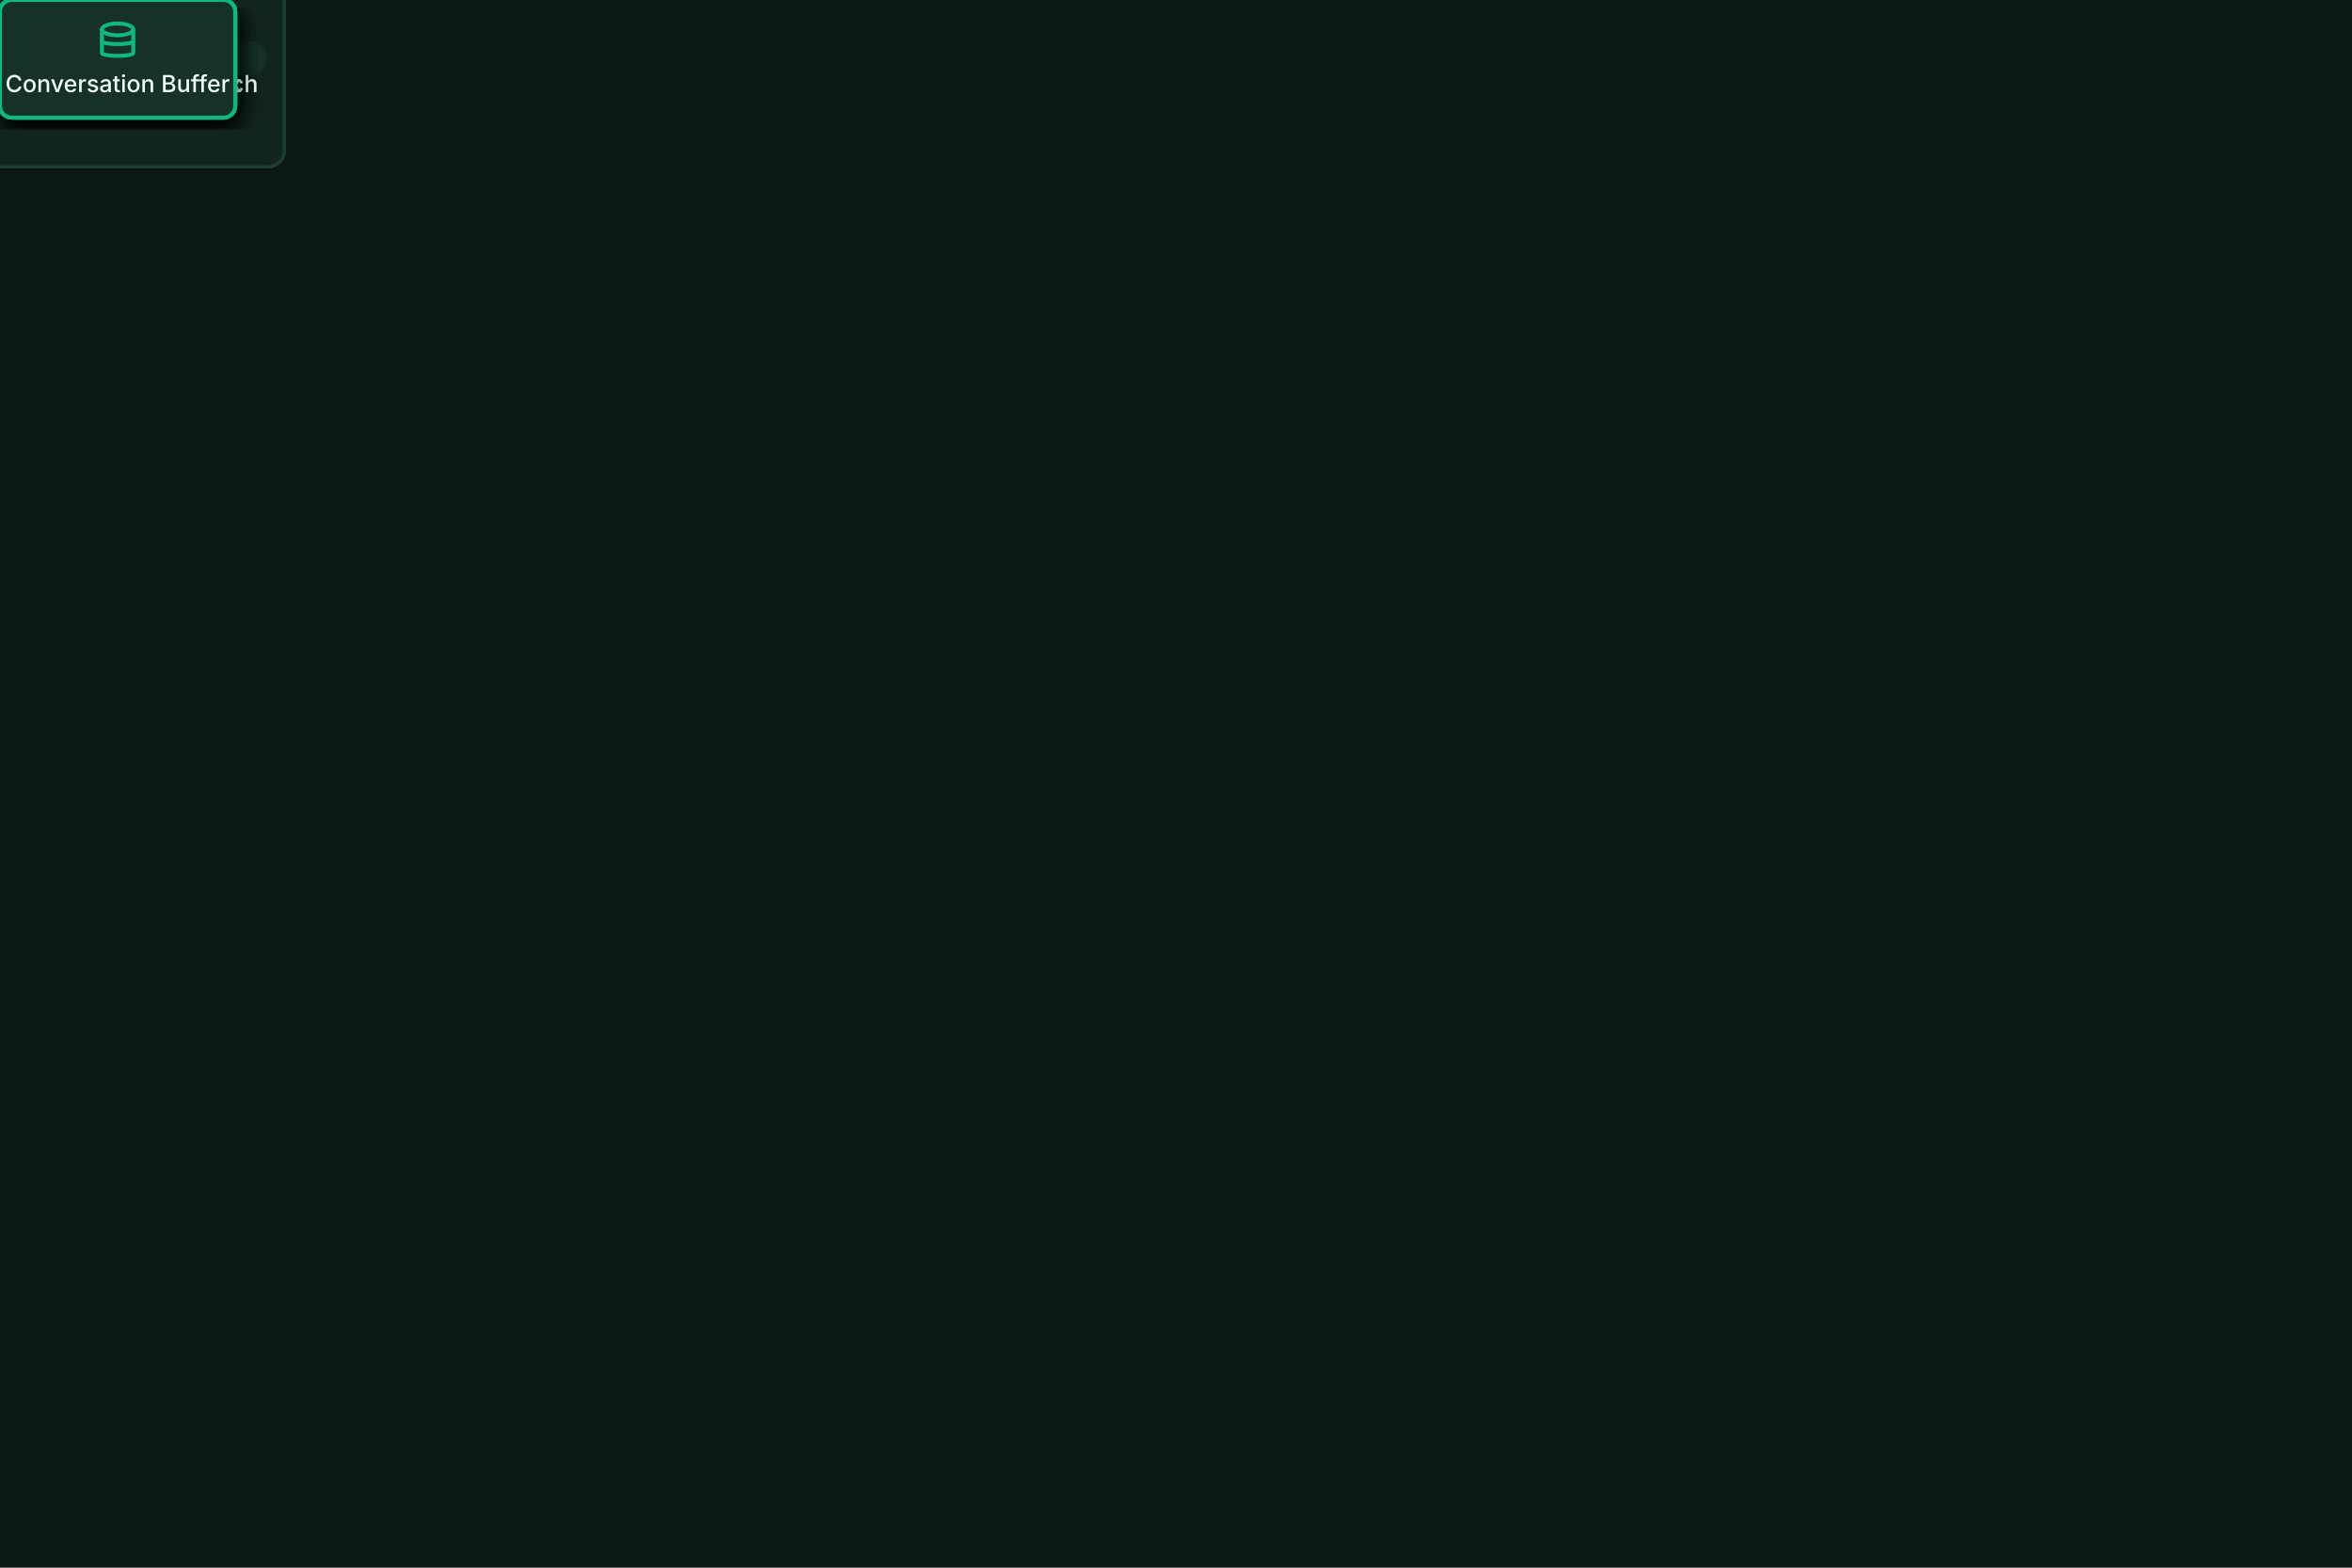
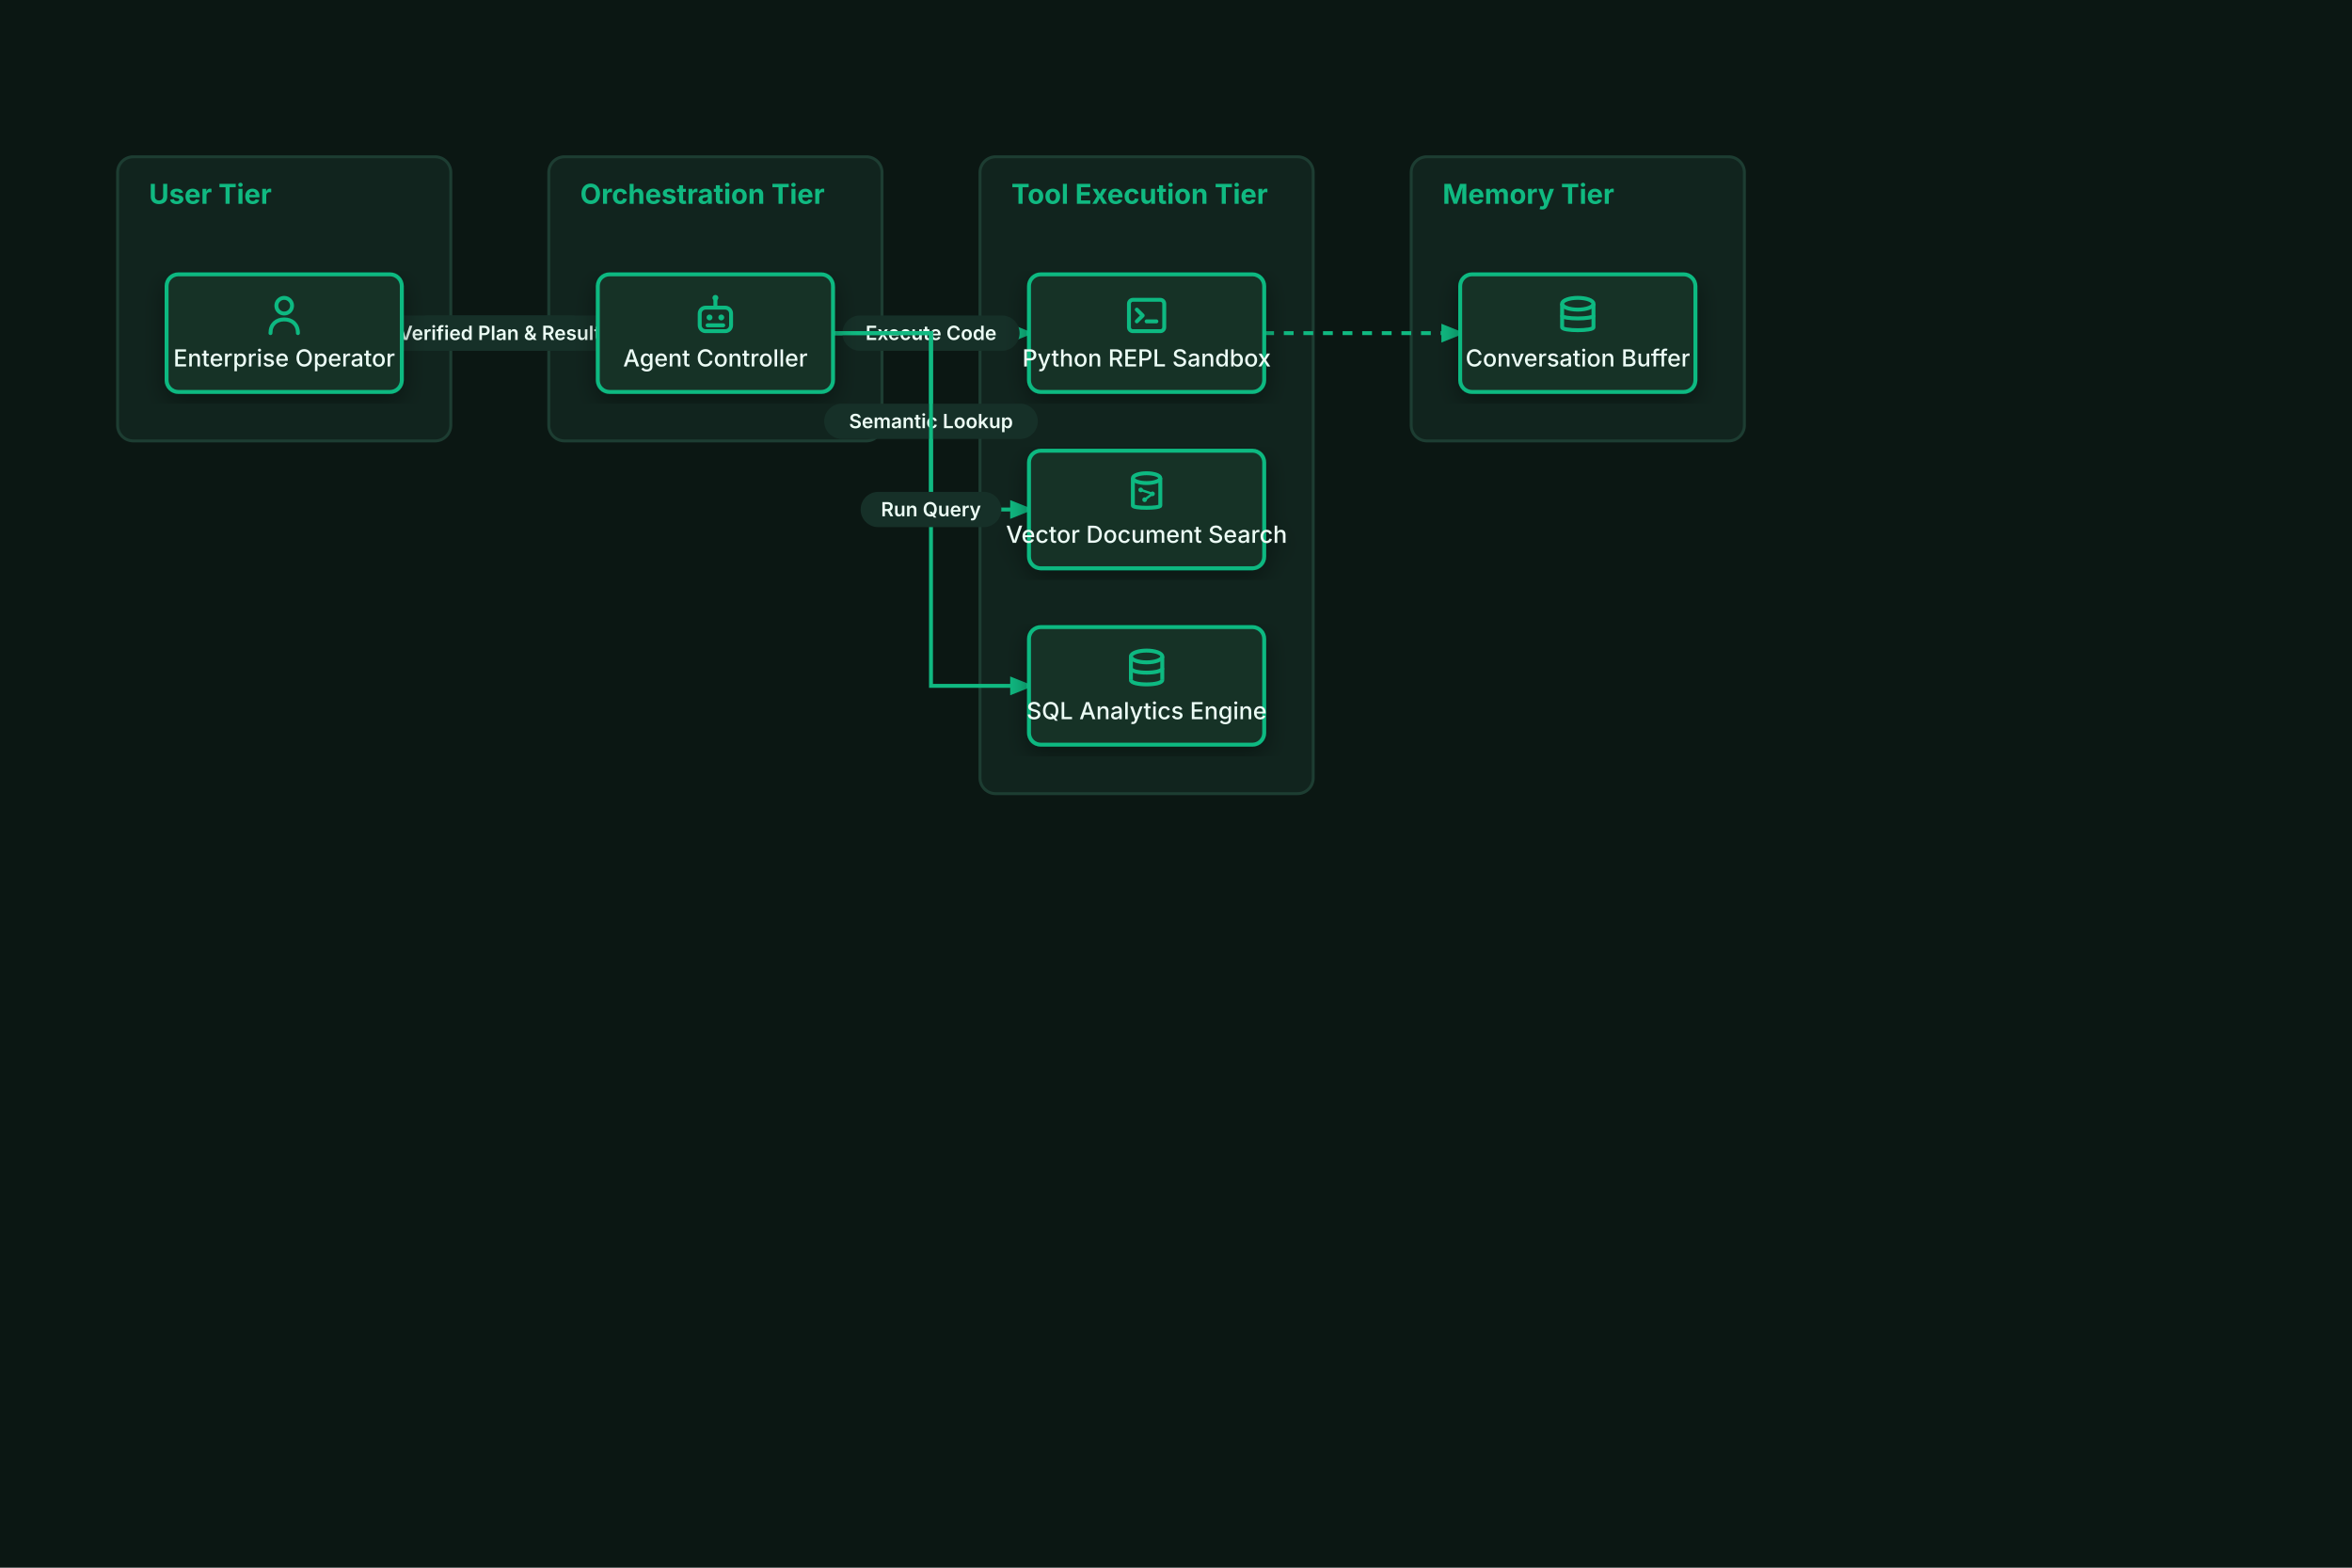
<svg xmlns="http://www.w3.org/2000/svg" viewBox="0 0 1200.0 800.0" width="1200.0" height="800.0">
  <defs>
    <marker id="arrow" viewBox="0 0 10 10" refX="8" refY="5" markerWidth="6" markerHeight="6" orient="auto-start-reverse">
      <path d="M 0 1 L 10 5 L 0 9 z" fill="#10B981" />
    </marker>
    <filter id="shadow" x="-10%" y="-10%" width="120%" height="120%">
      <feDropShadow dx="0" dy="4" stdDeviation="6" flood-color="#000000" flood-opacity="0.4" />
    </filter>
  </defs>
  <rect width="100%" height="100%" fill="#0B1713" />
  <g id="group_1">
-     <rect x="-25.0" y="-60.0" width="170.0" height="145.0" rx="8" fill="#11241E" stroke="#1D3D32" stroke-width="1.5" />
-     <text x="-9.0" y="-36.0" fill="#10B981" font-family="Inter, -apple-system, BlinkMacSystemFont, 'Segoe UI', Roboto, sans-serif" font-size="14" font-weight="bold">User Tier</text>
+     <rect x="60.0" y="80.0" width="170.0" height="145.0" rx="8" fill="#11241E" stroke="#1D3D32" stroke-width="1.5" />
+     <text x="76.0" y="104.0" fill="#10B981" font-family="Inter, -apple-system, BlinkMacSystemFont, 'Segoe UI', Roboto, sans-serif" font-size="14" font-weight="bold">User Tier</text>
  </g>
  <g id="group_2">
-     <rect x="-25.0" y="-60.0" width="170.0" height="145.0" rx="8" fill="#11241E" stroke="#1D3D32" stroke-width="1.5" />
-     <text x="-9.0" y="-36.0" fill="#10B981" font-family="Inter, -apple-system, BlinkMacSystemFont, 'Segoe UI', Roboto, sans-serif" font-size="14" font-weight="bold">Orchestration Tier</text>
+     <rect x="280.0" y="80.0" width="170.0" height="145.0" rx="8" fill="#11241E" stroke="#1D3D32" stroke-width="1.5" />
+     <text x="296.0" y="104.0" fill="#10B981" font-family="Inter, -apple-system, BlinkMacSystemFont, 'Segoe UI', Roboto, sans-serif" font-size="14" font-weight="bold">Orchestration Tier</text>
  </g>
  <g id="group_3">
-     <rect x="-25.0" y="-60.0" width="170.0" height="145.0" rx="8" fill="#11241E" stroke="#1D3D32" stroke-width="1.5" />
-     <text x="-9.0" y="-36.0" fill="#10B981" font-family="Inter, -apple-system, BlinkMacSystemFont, 'Segoe UI', Roboto, sans-serif" font-size="14" font-weight="bold">Tool Execution Tier</text>
+     <rect x="500.0" y="80.0" width="170.0" height="325.0" rx="8" fill="#11241E" stroke="#1D3D32" stroke-width="1.5" />
+     <text x="516.0" y="104.0" fill="#10B981" font-family="Inter, -apple-system, BlinkMacSystemFont, 'Segoe UI', Roboto, sans-serif" font-size="14" font-weight="bold">Tool Execution Tier</text>
  </g>
  <g id="group_4">
-     <rect x="-25.0" y="-60.0" width="170.0" height="145.0" rx="8" fill="#11241E" stroke="#1D3D32" stroke-width="1.5" />
-     <text x="-9.0" y="-36.0" fill="#10B981" font-family="Inter, -apple-system, BlinkMacSystemFont, 'Segoe UI', Roboto, sans-serif" font-size="14" font-weight="bold">Memory Tier</text>
+     <rect x="720.0" y="80.0" width="170.0" height="145.0" rx="8" fill="#11241E" stroke="#1D3D32" stroke-width="1.5" />
+     <text x="736.0" y="104.0" fill="#10B981" font-family="Inter, -apple-system, BlinkMacSystemFont, 'Segoe UI', Roboto, sans-serif" font-size="14" font-weight="bold">Memory Tier</text>
  </g>
-   <path d="M 0.0 30.0 L 120.0 30.0" fill="none" stroke="#10B981" stroke-width="2" marker-end="url(#arrow)" />
+   <path d="M 205.0 170.0 L 305.0 170.0" fill="none" stroke="#10B981" stroke-width="2" marker-end="url(#arrow)" />
  <g class="badge">
-     <rect x="14.8" y="21.0" width="90.4" height="18.0" rx="9.0" fill="#163028" />
-     <text x="60.0" y="33.5" fill="#ECFDF5" font-size="10.0" font-family="Inter, -apple-system, BlinkMacSystemFont, 'Segoe UI', Roboto, sans-serif" font-weight="600" text-anchor="middle">Task Request</text>
+     <rect x="209.8" y="161.0" width="90.4" height="18.0" rx="9.0" fill="#163028" />
+     <text x="255.0" y="173.5" fill="#ECFDF5" font-size="10.0" font-family="Inter, -apple-system, BlinkMacSystemFont, 'Segoe UI', Roboto, sans-serif" font-weight="600" text-anchor="middle">Task Request</text>
  </g>
-   <path d="M 0.0 30.0 L 120.0 30.0" fill="none" stroke="#10B981" stroke-width="2" stroke-dasharray="5,5" marker-end="url(#arrow)" />
+   <path d="M 425.0 170.0 L 745.0 170.0" fill="none" stroke="#10B981" stroke-width="2" stroke-dasharray="5,5" marker-end="url(#arrow)" />
  <g class="badge">
-     <rect x="8.6" y="21.0" width="102.8" height="18.0" rx="9.0" fill="#163028" />
-     <text x="60.0" y="33.5" fill="#ECFDF5" font-size="10.0" font-family="Inter, -apple-system, BlinkMacSystemFont, 'Segoe UI', Roboto, sans-serif" font-weight="600" text-anchor="middle">Recall History</text>
+     <rect x="533.6" y="161.0" width="102.8" height="18.0" rx="9.0" fill="#163028" />
+     <text x="585.0" y="173.5" fill="#ECFDF5" font-size="10.0" font-family="Inter, -apple-system, BlinkMacSystemFont, 'Segoe UI', Roboto, sans-serif" font-weight="600" text-anchor="middle">Recall History</text>
  </g>
-   <path d="M 0.0 30.0 L 120.0 30.0" fill="none" stroke="#10B981" stroke-width="2" marker-end="url(#arrow)" />
+   <path d="M 425.0 170.0 L 525.0 170.0" fill="none" stroke="#10B981" stroke-width="2" marker-end="url(#arrow)" />
  <g class="badge">
-     <rect x="14.8" y="21.0" width="90.4" height="18.0" rx="9.0" fill="#163028" />
-     <text x="60.0" y="33.5" fill="#ECFDF5" font-size="10.0" font-family="Inter, -apple-system, BlinkMacSystemFont, 'Segoe UI', Roboto, sans-serif" font-weight="600" text-anchor="middle">Execute Code</text>
+     <rect x="429.8" y="161.0" width="90.4" height="18.0" rx="9.0" fill="#163028" />
+     <text x="475.0" y="173.5" fill="#ECFDF5" font-size="10.0" font-family="Inter, -apple-system, BlinkMacSystemFont, 'Segoe UI', Roboto, sans-serif" font-weight="600" text-anchor="middle">Execute Code</text>
  </g>
-   <path d="M 0.0 30.0 L 120.0 30.0" fill="none" stroke="#10B981" stroke-width="2" marker-end="url(#arrow)" />
+   <path d="M 425.0 170.0 L 475.0 170.0 L 475.0 260.0 L 525.0 260.0" fill="none" stroke="#10B981" stroke-width="2" marker-end="url(#arrow)" />
  <g class="badge">
-     <rect x="5.5" y="21.0" width="109.0" height="18.0" rx="9.0" fill="#163028" />
-     <text x="60.0" y="33.5" fill="#ECFDF5" font-size="10.0" font-family="Inter, -apple-system, BlinkMacSystemFont, 'Segoe UI', Roboto, sans-serif" font-weight="600" text-anchor="middle">Semantic Lookup</text>
+     <rect x="420.5" y="206.0" width="109.0" height="18.0" rx="9.0" fill="#163028" />
+     <text x="475.0" y="218.5" fill="#ECFDF5" font-size="10.0" font-family="Inter, -apple-system, BlinkMacSystemFont, 'Segoe UI', Roboto, sans-serif" font-weight="600" text-anchor="middle">Semantic Lookup</text>
  </g>
-   <path d="M 0.0 30.0 L 120.0 30.0" fill="none" stroke="#10B981" stroke-width="2" marker-end="url(#arrow)" />
+   <path d="M 425.0 170.0 L 475.0 170.0 L 475.0 350.0 L 525.0 350.0" fill="none" stroke="#10B981" stroke-width="2" marker-end="url(#arrow)" />
  <g class="badge">
-     <rect x="24.1" y="21.0" width="71.8" height="18.0" rx="9.0" fill="#163028" />
-     <text x="60.0" y="33.5" fill="#ECFDF5" font-size="10.0" font-family="Inter, -apple-system, BlinkMacSystemFont, 'Segoe UI', Roboto, sans-serif" font-weight="600" text-anchor="middle">Run Query</text>
+     <rect x="439.1" y="251.0" width="71.8" height="18.0" rx="9.0" fill="#163028" />
+     <text x="475.0" y="263.5" fill="#ECFDF5" font-size="10.0" font-family="Inter, -apple-system, BlinkMacSystemFont, 'Segoe UI', Roboto, sans-serif" font-weight="600" text-anchor="middle">Run Query</text>
  </g>
-   <path d="M 0.0 30.0 L 120.0 30.0" fill="none" stroke="#10B981" stroke-width="2" stroke-dasharray="5,5" marker-end="url(#arrow)" />
+   <path d="M 305.0 170.0 L 205.0 170.0" fill="none" stroke="#10B981" stroke-width="2" stroke-dasharray="5,5" marker-end="url(#arrow)" />
  <g class="badge">
-     <rect x="-16.2" y="21.0" width="152.4" height="18.0" rx="9.0" fill="#163028" />
-     <text x="60.0" y="33.5" fill="#ECFDF5" font-size="10.0" font-family="Inter, -apple-system, BlinkMacSystemFont, 'Segoe UI', Roboto, sans-serif" font-weight="600" text-anchor="middle">Verified Plan &amp; Result</text>
+     <rect x="178.8" y="161.0" width="152.4" height="18.0" rx="9.0" fill="#163028" />
+     <text x="255.0" y="173.5" fill="#ECFDF5" font-size="10.0" font-family="Inter, -apple-system, BlinkMacSystemFont, 'Segoe UI', Roboto, sans-serif" font-weight="600" text-anchor="middle">Verified Plan &amp; Result</text>
  </g>
  <g id="user" filter="url(#shadow)">
-     <rect x="0.0" y="0.0" width="120.0" height="60.0" rx="6.0" fill="#163028" stroke="#10B981" stroke-width="2.0" />
-     <g class="icon icon-user" transform="translate(48.0, 9.0) scale(1.0)">
+     <rect x="85.0" y="140.0" width="120.0" height="60.0" rx="6.0" fill="#163028" stroke="#10B981" stroke-width="2.0" />
+     <g class="icon icon-user" transform="translate(133.0, 149.0) scale(1.0)">
      <circle cx="12" cy="7" r="4" fill="none" stroke="#10B981" stroke-width="2.0" />
      <path d="M 5 21 C 5 16.5 8 14 12 14 C 16 14 19 16.5 19 21" fill="none" stroke="#10B981" stroke-width="2.0" stroke-linecap="round" />
    </g>
-     <text x="60.0" y="47.0" text-anchor="middle" fill="#ECFDF5" font-family="Inter, -apple-system, BlinkMacSystemFont, 'Segoe UI', Roboto, sans-serif" font-size="12" font-weight="500">Enterprise Operator</text>
+     <text x="145.0" y="187.0" text-anchor="middle" fill="#ECFDF5" font-family="Inter, -apple-system, BlinkMacSystemFont, 'Segoe UI', Roboto, sans-serif" font-size="12" font-weight="500">Enterprise Operator</text>
  </g>
  <g id="agent" filter="url(#shadow)">
-     <rect x="0.0" y="0.0" width="120.0" height="60.0" rx="6.0" fill="#163028" stroke="#10B981" stroke-width="2.0" />
-     <g class="icon icon-agent" transform="translate(48.0, 9.0) scale(1.0)">
+     <rect x="305.0" y="140.0" width="120.0" height="60.0" rx="6.0" fill="#163028" stroke="#10B981" stroke-width="2.0" />
+     <g class="icon icon-agent" transform="translate(353.0, 149.0) scale(1.0)">
      <rect x="4" y="8" width="16" height="12" rx="3" fill="none" stroke="#10B981" stroke-width="2.0" />
      <line x1="12" y1="4" x2="12" y2="8" stroke="#10B981" stroke-width="2.0" />
      <circle cx="12" cy="3" r="1.5" fill="#10B981" />
      <circle cx="9" cy="13" r="1.5" fill="#10B981" />
      <circle cx="15" cy="13" r="1.5" fill="#10B981" />
      <line x1="8" y1="17" x2="16" y2="17" stroke="#10B981" stroke-width="2.0" stroke-linecap="round" />
    </g>
-     <text x="60.0" y="47.0" text-anchor="middle" fill="#ECFDF5" font-family="Inter, -apple-system, BlinkMacSystemFont, 'Segoe UI', Roboto, sans-serif" font-size="12" font-weight="500">Agent Controller</text>
+     <text x="365.0" y="187.0" text-anchor="middle" fill="#ECFDF5" font-family="Inter, -apple-system, BlinkMacSystemFont, 'Segoe UI', Roboto, sans-serif" font-size="12" font-weight="500">Agent Controller</text>
  </g>
  <g id="tool_repl" filter="url(#shadow)">
-     <rect x="0.0" y="0.0" width="120.0" height="60.0" rx="6.0" fill="#163028" stroke="#10B981" stroke-width="2.0" />
-     <g class="icon icon-terminal" transform="translate(48.0, 9.0) scale(1.0)">
+     <rect x="525.0" y="140.0" width="120.0" height="60.0" rx="6.0" fill="#163028" stroke="#10B981" stroke-width="2.0" />
+     <g class="icon icon-terminal" transform="translate(573.0, 149.0) scale(1.0)">
      <rect x="3" y="4" width="18" height="16" rx="2" fill="none" stroke="#10B981" stroke-width="2.0" />
      <polyline points="7,9 10,12 7,15" fill="none" stroke="#10B981" stroke-width="2.0" stroke-linecap="round" stroke-linejoin="round" />
      <line x1="12" y1="15" x2="17" y2="15" stroke="#10B981" stroke-width="2.0" stroke-linecap="round" />
    </g>
-     <text x="60.0" y="47.0" text-anchor="middle" fill="#ECFDF5" font-family="Inter, -apple-system, BlinkMacSystemFont, 'Segoe UI', Roboto, sans-serif" font-size="12" font-weight="500">Python REPL Sandbox</text>
+     <text x="585.0" y="187.0" text-anchor="middle" fill="#ECFDF5" font-family="Inter, -apple-system, BlinkMacSystemFont, 'Segoe UI', Roboto, sans-serif" font-size="12" font-weight="500">Python REPL Sandbox</text>
  </g>
  <g id="tool_search" filter="url(#shadow)">
-     <rect x="0.0" y="0.0" width="120.0" height="60.0" rx="6.0" fill="#163028" stroke="#10B981" stroke-width="2.0" />
-     <g class="icon icon-vector_db" transform="translate(48.0, 9.0) scale(1.0)">
+     <rect x="525.0" y="230.0" width="120.0" height="60.0" rx="6.0" fill="#163028" stroke="#10B981" stroke-width="2.0" />
+     <g class="icon icon-vector_db" transform="translate(573.0, 239.0) scale(1.0)">
      <ellipse cx="12" cy="5" rx="7" ry="2.5" fill="none" stroke="#10B981" stroke-width="2.0" />
      <path d="M 5 5 V 19 C 5 20.5 19 20.5 19 19 V 5" fill="none" stroke="#10B981" stroke-width="2.0" />
      <circle cx="9" cy="11" r="1.2" fill="#10B981" />
      <circle cx="15" cy="13" r="1.2" fill="#10B981" />
      <circle cx="11" cy="16" r="1.2" fill="#10B981" />
      <line x1="9" y1="11" x2="15" y2="13" stroke="#10B981" stroke-width="1.2" />
      <line x1="15" y1="13" x2="11" y2="16" stroke="#10B981" stroke-width="1.2" />
    </g>
-     <text x="60.0" y="47.0" text-anchor="middle" fill="#ECFDF5" font-family="Inter, -apple-system, BlinkMacSystemFont, 'Segoe UI', Roboto, sans-serif" font-size="12" font-weight="500">Vector Document Search</text>
+     <text x="585.0" y="277.0" text-anchor="middle" fill="#ECFDF5" font-family="Inter, -apple-system, BlinkMacSystemFont, 'Segoe UI', Roboto, sans-serif" font-size="12" font-weight="500">Vector Document Search</text>
  </g>
  <g id="tool_sql" filter="url(#shadow)">
-     <rect x="0.0" y="0.0" width="120.0" height="60.0" rx="6.0" fill="#163028" stroke="#10B981" stroke-width="2.0" />
-     <g class="icon icon-database" transform="translate(48.0, 9.0) scale(1.0)">
+     <rect x="525.0" y="320.0" width="120.0" height="60.0" rx="6.0" fill="#163028" stroke="#10B981" stroke-width="2.0" />
+     <g class="icon icon-database" transform="translate(573.0, 329.0) scale(1.0)">
      <ellipse cx="12" cy="6" rx="8" ry="3" fill="none" stroke="#10B981" stroke-width="2.0" />
      <path d="M 4 12 C 4 15 20 15 20 12" fill="none" stroke="#10B981" stroke-width="2.0" />
      <path d="M 4 18 C 4 21 20 21 20 18" fill="none" stroke="#10B981" stroke-width="2.0" />
      <line x1="4" y1="6" x2="4" y2="18" stroke="#10B981" stroke-width="2.0" />
      <line x1="20" y1="6" x2="20" y2="18" stroke="#10B981" stroke-width="2.0" />
    </g>
-     <text x="60.0" y="47.0" text-anchor="middle" fill="#ECFDF5" font-family="Inter, -apple-system, BlinkMacSystemFont, 'Segoe UI', Roboto, sans-serif" font-size="12" font-weight="500">SQL Analytics Engine</text>
+     <text x="585.0" y="367.0" text-anchor="middle" fill="#ECFDF5" font-family="Inter, -apple-system, BlinkMacSystemFont, 'Segoe UI', Roboto, sans-serif" font-size="12" font-weight="500">SQL Analytics Engine</text>
  </g>
  <g id="memory" filter="url(#shadow)">
-     <rect x="0.0" y="0.0" width="120.0" height="60.0" rx="6.0" fill="#163028" stroke="#10B981" stroke-width="2.0" />
-     <g class="icon icon-storage" transform="translate(48.0, 9.0) scale(1.0)">
+     <rect x="745.0" y="140.0" width="120.0" height="60.0" rx="6.0" fill="#163028" stroke="#10B981" stroke-width="2.0" />
+     <g class="icon icon-storage" transform="translate(793.0, 149.0) scale(1.0)">
      <ellipse cx="12" cy="6" rx="8" ry="3" fill="none" stroke="#10B981" stroke-width="2.0" />
      <path d="M 4 6 V 18 C 4 20 20 20 20 18 V 6" fill="none" stroke="#10B981" stroke-width="2.0" />
      <path d="M 4 12 C 4 14 20 14 20 12" fill="none" stroke="#10B981" stroke-width="2.0" />
    </g>
-     <text x="60.0" y="47.0" text-anchor="middle" fill="#ECFDF5" font-family="Inter, -apple-system, BlinkMacSystemFont, 'Segoe UI', Roboto, sans-serif" font-size="12" font-weight="500">Conversation Buffer</text>
+     <text x="805.0" y="187.0" text-anchor="middle" fill="#ECFDF5" font-family="Inter, -apple-system, BlinkMacSystemFont, 'Segoe UI', Roboto, sans-serif" font-size="12" font-weight="500">Conversation Buffer</text>
  </g>
</svg>
